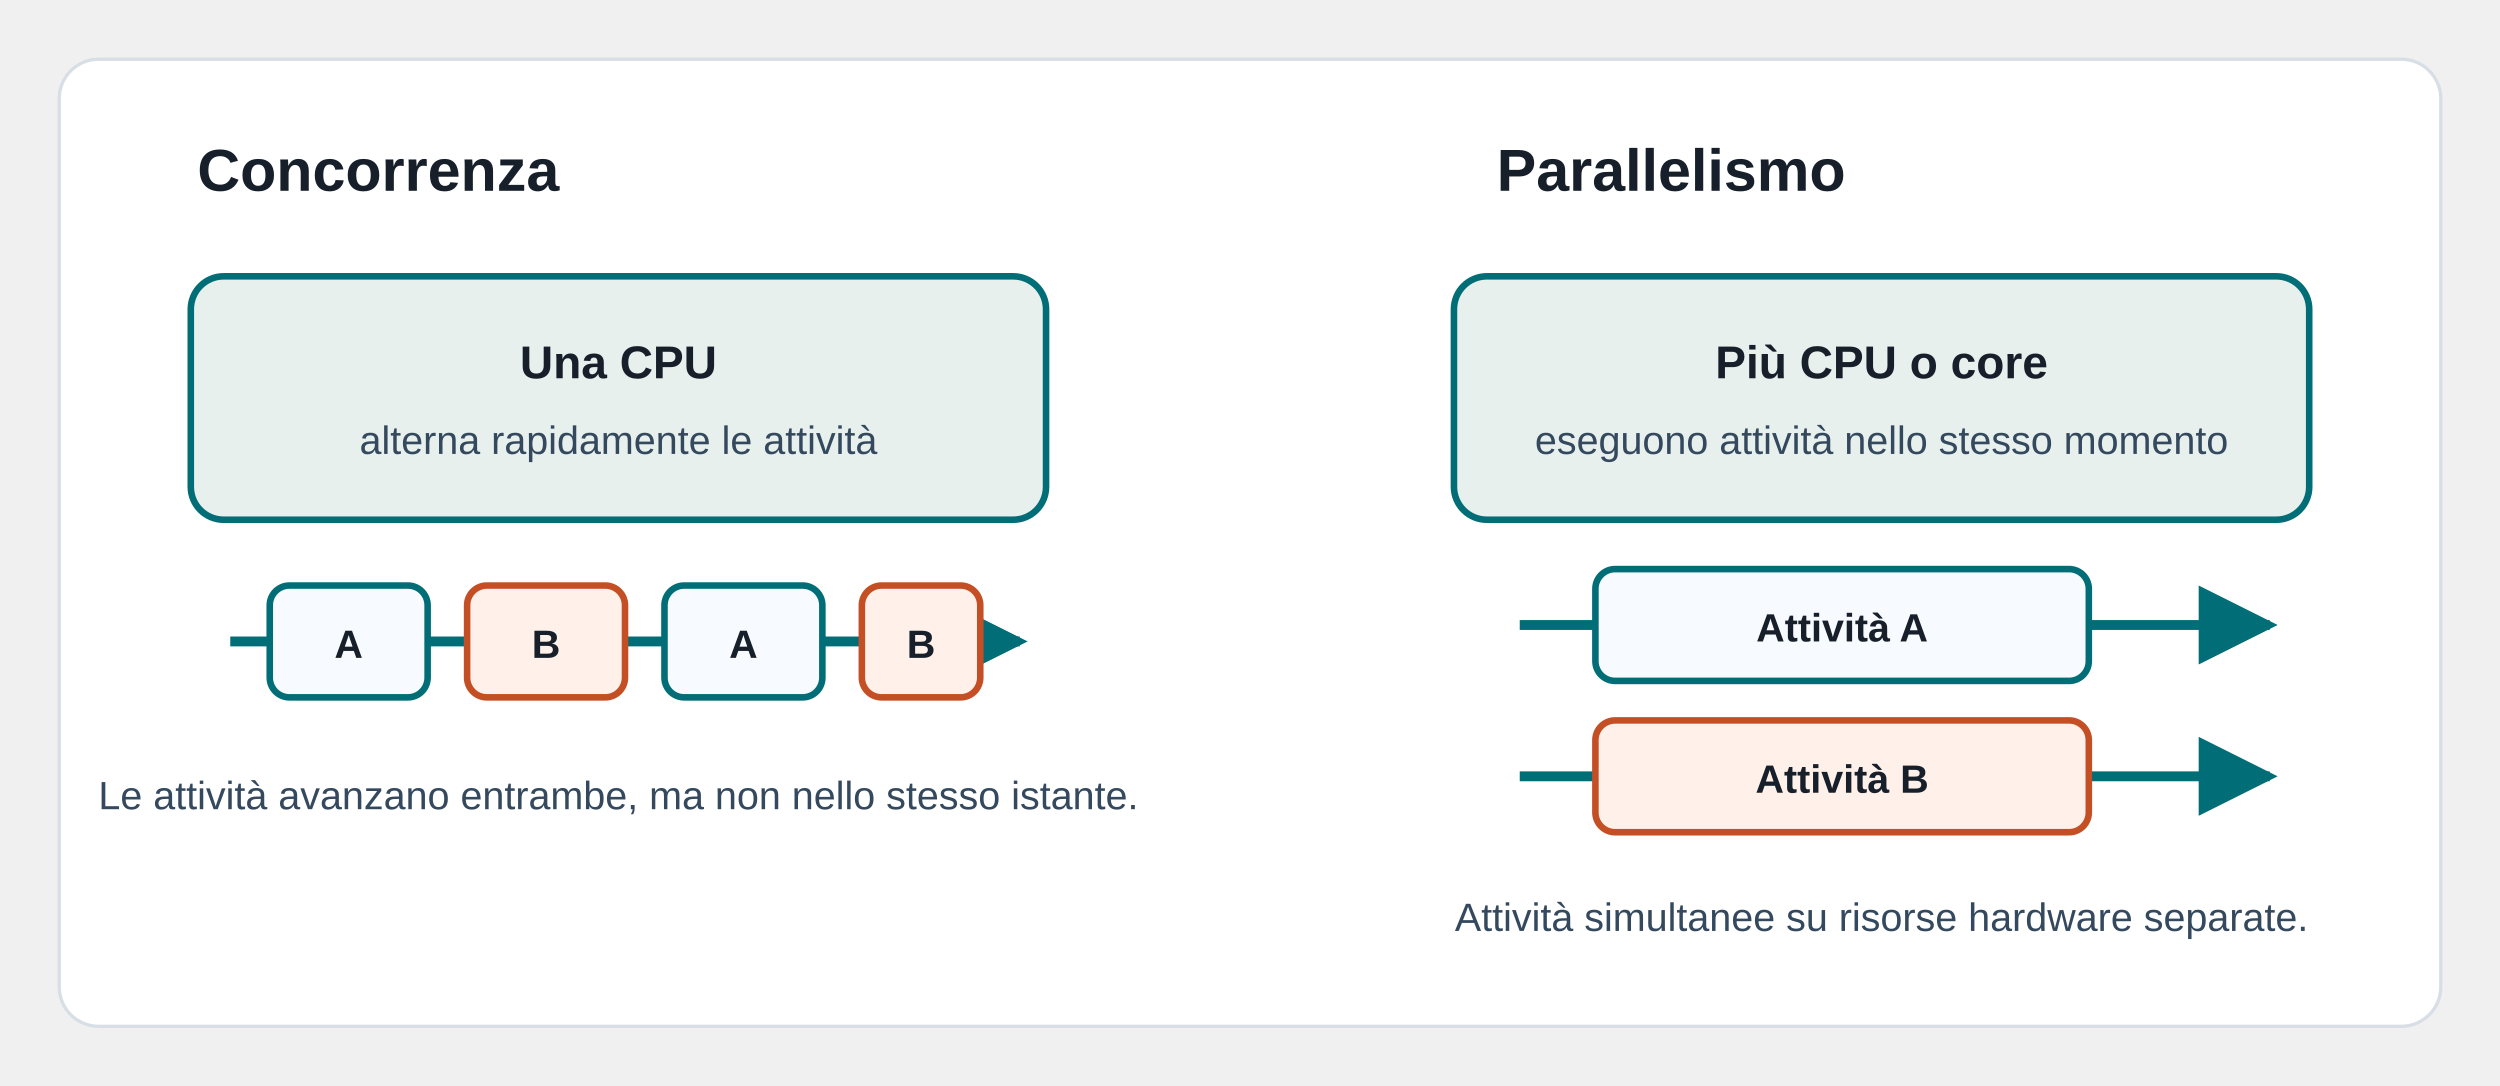
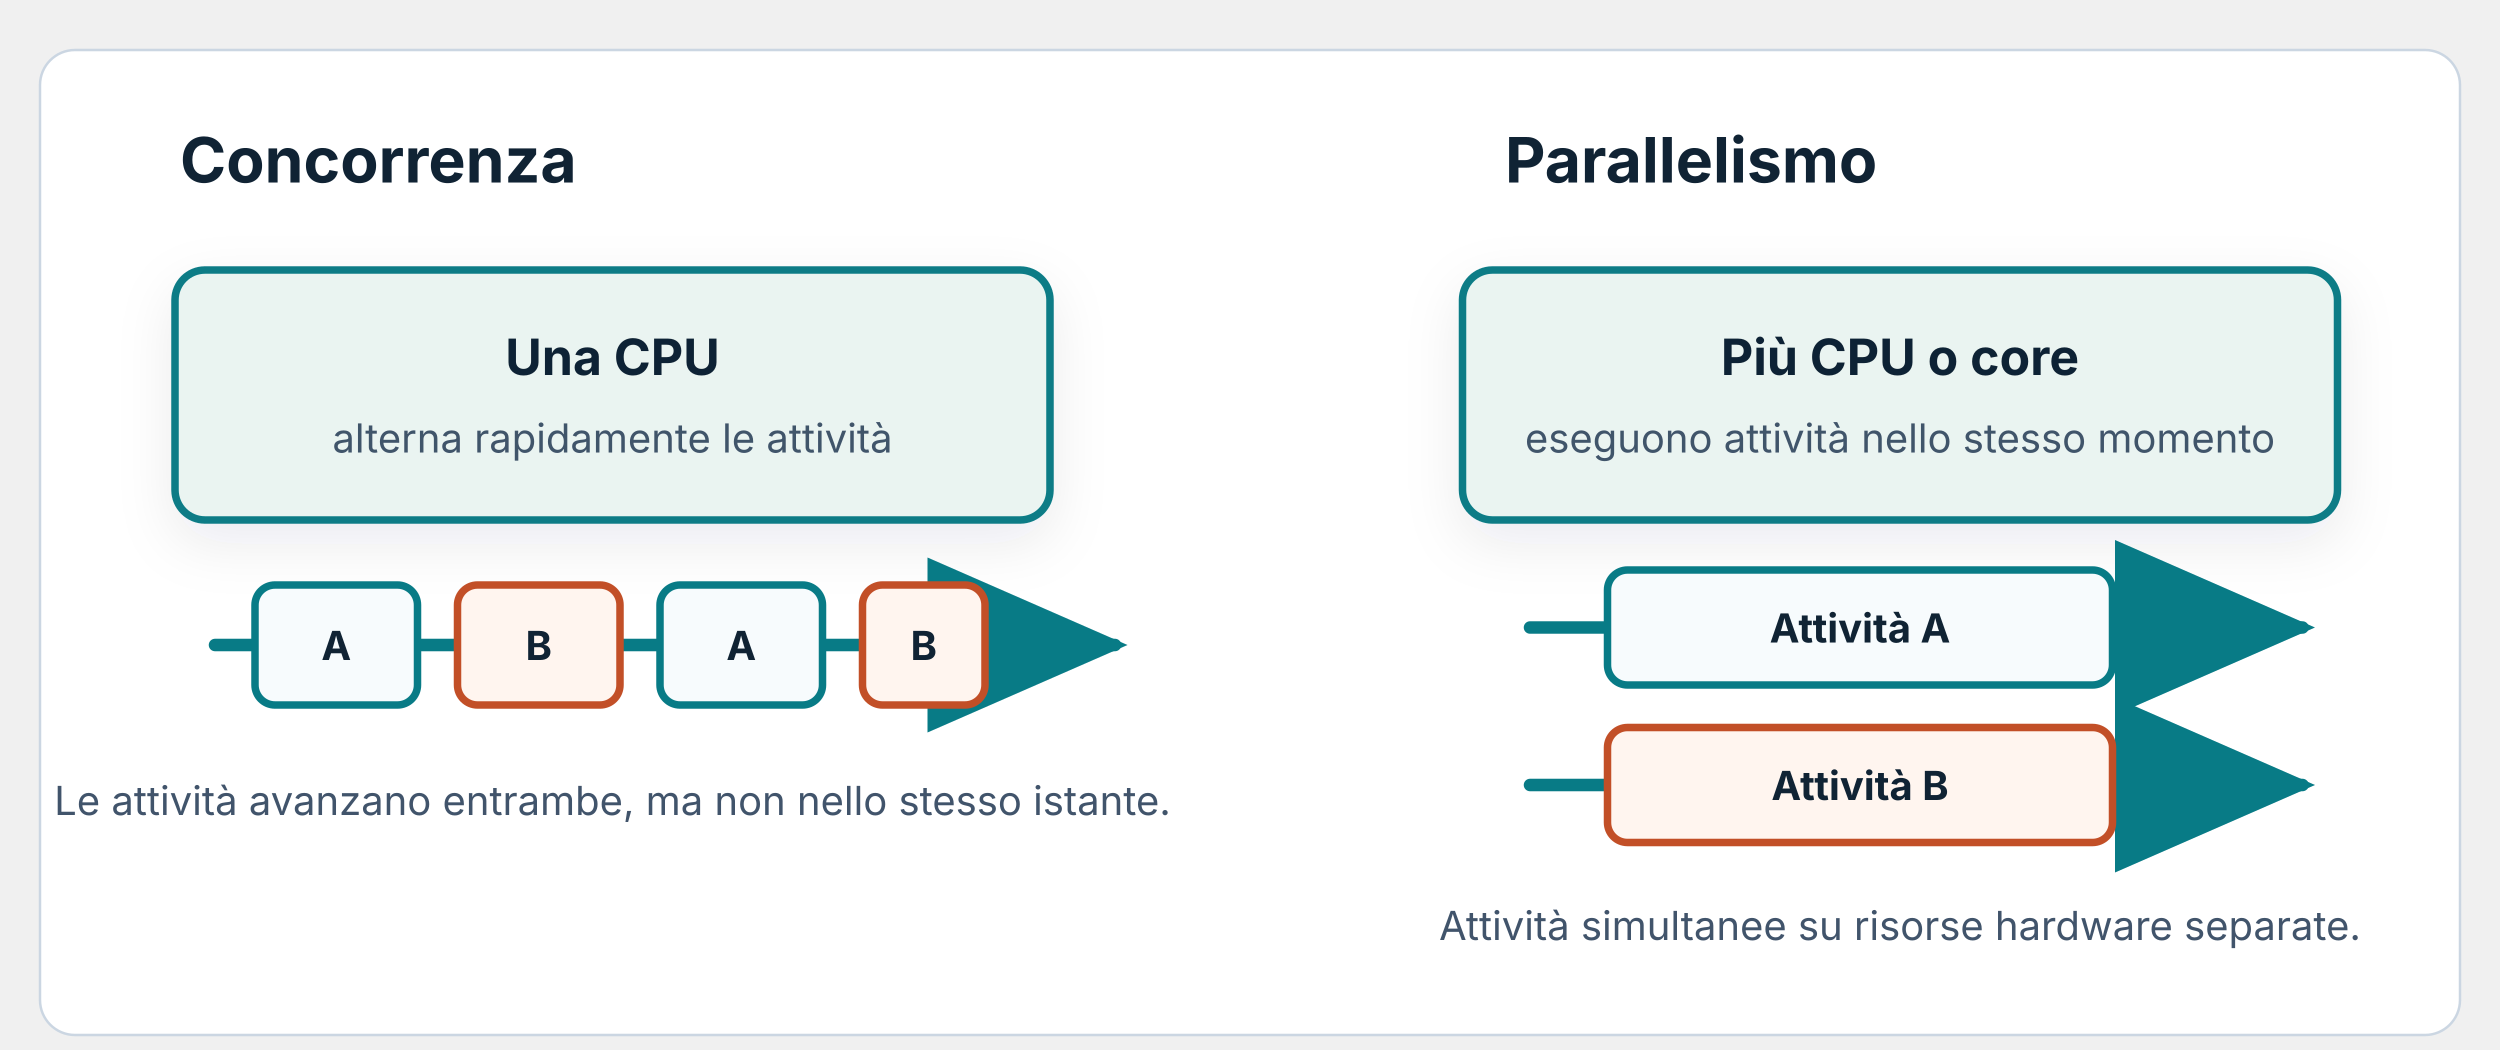
- <svg xmlns="http://www.w3.org/2000/svg" viewBox="0 0 760 330" role="img" aria-labelledby="title desc">
+ <svg xmlns="http://www.w3.org/2000/svg" viewBox="0 0 1000 420" role="img" aria-labelledby="title desc">
  <defs>
-     <marker id="arrow" viewBox="0 0 10 10" refX="9" refY="5" markerWidth="8" markerHeight="8" orient="auto-start-reverse">
-       <path d="M 0 0 L 10 5 L 0 10 z" fill="#006d77" />
+     <filter id="softShadow" x="-10%" y="-30%" width="120%" height="170%">
+       <feDropShadow dx="0" dy="8" stdDeviation="11" flood-color="#102334" flood-opacity="0.08" />
+     </filter>
+     <marker id="arrowTeal" viewBox="0 0 18 18" refX="16" refY="9" markerWidth="18" markerHeight="18" orient="auto">
+       <path d="M 1 2 L 17 9 L 1 16 z" fill="#087b86" />
    </marker>
  </defs>
-   <rect x="18" y="18" width="724" height="294" rx="12" fill="#fff" stroke="#d8dee5" />
-   <text x="60" y="58" font-family="Arial, Helvetica, sans-serif" font-size="18" font-weight="700" fill="#17202a">Concorrenza</text>
-   <text x="455" y="58" font-family="Arial, Helvetica, sans-serif" font-size="18" font-weight="700" fill="#17202a">Parallelismo</text>
-   <rect x="58" y="84" width="260" height="74" rx="10" fill="#e7f0ed" stroke="#006d77" stroke-width="2" />
-   <text x="188" y="115" text-anchor="middle" font-family="Arial, Helvetica, sans-serif" font-size="14" font-weight="700" fill="#17202a">Una CPU</text>
-   <text x="188" y="138" text-anchor="middle" font-family="Arial, Helvetica, sans-serif" font-size="12" fill="#34495e">alterna rapidamente le attività</text>
-   <line x1="70" y1="195" x2="310" y2="195" stroke="#006d77" stroke-width="3" marker-end="url(#arrow)" />
-   <rect x="82" y="178" width="48" height="34" rx="6" fill="#f7fbff" stroke="#006d77" stroke-width="2" />
-   <rect x="142" y="178" width="48" height="34" rx="6" fill="#fff1ea" stroke="#c44f24" stroke-width="2" />
-   <rect x="202" y="178" width="48" height="34" rx="6" fill="#f7fbff" stroke="#006d77" stroke-width="2" />
-   <rect x="262" y="178" width="36" height="34" rx="6" fill="#fff1ea" stroke="#c44f24" stroke-width="2" />
-   <text x="106" y="200" text-anchor="middle" font-family="Arial, Helvetica, sans-serif" font-size="12" font-weight="700" fill="#17202a">A</text>
-   <text x="166" y="200" text-anchor="middle" font-family="Arial, Helvetica, sans-serif" font-size="12" font-weight="700" fill="#17202a">B</text>
-   <text x="226" y="200" text-anchor="middle" font-family="Arial, Helvetica, sans-serif" font-size="12" font-weight="700" fill="#17202a">A</text>
-   <text x="280" y="200" text-anchor="middle" font-family="Arial, Helvetica, sans-serif" font-size="12" font-weight="700" fill="#17202a">B</text>
-   <text x="188" y="246" text-anchor="middle" font-family="Arial, Helvetica, sans-serif" font-size="12" fill="#34495e">Le attività avanzano entrambe, ma non nello stesso istante.</text>
-   <rect x="442" y="84" width="260" height="74" rx="10" fill="#e7f0ed" stroke="#006d77" stroke-width="2" />
-   <text x="572" y="115" text-anchor="middle" font-family="Arial, Helvetica, sans-serif" font-size="14" font-weight="700" fill="#17202a">Più CPU o core</text>
-   <text x="572" y="138" text-anchor="middle" font-family="Arial, Helvetica, sans-serif" font-size="12" fill="#34495e">eseguono attività nello stesso momento</text>
-   <line x1="462" y1="190" x2="690" y2="190" stroke="#006d77" stroke-width="3" marker-end="url(#arrow)" />
-   <line x1="462" y1="236" x2="690" y2="236" stroke="#006d77" stroke-width="3" marker-end="url(#arrow)" />
-   <rect x="485" y="173" width="150" height="34" rx="6" fill="#f7fbff" stroke="#006d77" stroke-width="2" />
-   <rect x="485" y="219" width="150" height="34" rx="6" fill="#fff1ea" stroke="#c44f24" stroke-width="2" />
-   <text x="560" y="195" text-anchor="middle" font-family="Arial, Helvetica, sans-serif" font-size="12" font-weight="700" fill="#17202a">Attività A</text>
-   <text x="560" y="241" text-anchor="middle" font-family="Arial, Helvetica, sans-serif" font-size="12" font-weight="700" fill="#17202a">Attività B</text>
-   <text x="572" y="283" text-anchor="middle" font-family="Arial, Helvetica, sans-serif" font-size="12" fill="#34495e">Attività simultanee su risorse hardware separate.</text>
+   <rect x="16" y="20" width="968" height="394" rx="14" fill="#ffffff" stroke="#cbd6e2" />
+   <g font-family="Inter, Segoe UI, Arial, sans-serif" fill="#102334">
+     <text x="72" y="73" font-size="25" font-weight="700">Concorrenza</text>
+     <text x="602" y="73" font-size="25" font-weight="700">Parallelismo</text>
+     <g filter="url(#softShadow)">
+       <rect x="70" y="108" width="350" height="100" rx="12" fill="#eaf4f1" stroke="#087b86" stroke-width="3" />
+       <text x="245" y="150" text-anchor="middle" font-size="20" font-weight="700">Una CPU</text>
+       <text x="245" y="181" text-anchor="middle" font-size="16" fill="#41546b">alterna rapidamente le attività</text>
+       <rect x="585" y="108" width="350" height="100" rx="12" fill="#eaf4f1" stroke="#087b86" stroke-width="3" />
+       <text x="760" y="150" text-anchor="middle" font-size="20" font-weight="700">Più CPU o core</text>
+       <text x="760" y="181" text-anchor="middle" font-size="16" fill="#41546b">eseguono attività nello stesso momento</text>
+     </g>
+     <g transform="translate(0 4)">
+       <line x1="86" y1="254" x2="446" y2="254" stroke="#087b86" stroke-width="5" stroke-linecap="round" marker-end="url(#arrowTeal)" />
+       <g font-size="16" font-weight="700" text-anchor="middle">
+         <rect x="102" y="230" width="65" height="48" rx="8" fill="#f7fbfd" stroke="#087b86" stroke-width="3" />
+         <text x="134.5" y="260">A</text>
+         <rect x="183" y="230" width="65" height="48" rx="8" fill="#fff5ef" stroke="#c24f27" stroke-width="3" />
+         <text x="215.5" y="260">B</text>
+         <rect x="264" y="230" width="65" height="48" rx="8" fill="#f7fbfd" stroke="#087b86" stroke-width="3" />
+         <text x="296.5" y="260">A</text>
+         <rect x="345" y="230" width="49" height="48" rx="8" fill="#fff5ef" stroke="#c24f27" stroke-width="3" />
+         <text x="369.5" y="260">B</text>
+       </g>
+     </g>
+     <g transform="translate(0 4)">
+       <line x1="612" y1="247" x2="921" y2="247" stroke="#087b86" stroke-width="5" stroke-linecap="round" marker-end="url(#arrowTeal)" />
+       <line x1="612" y1="310" x2="921" y2="310" stroke="#087b86" stroke-width="5" stroke-linecap="round" marker-end="url(#arrowTeal)" />
+       <rect x="643" y="224" width="202" height="46" rx="8" fill="#f7fbfd" stroke="#087b86" stroke-width="3" />
+       <text x="744" y="253" text-anchor="middle" font-size="16" font-weight="700">Attività A</text>
+       <rect x="643" y="287" width="202" height="46" rx="8" fill="#fff5ef" stroke="#c24f27" stroke-width="3" />
+       <text x="744" y="316" text-anchor="middle" font-size="16" font-weight="700">Attività B</text>
+     </g>
+     <text x="245" y="326" text-anchor="middle" font-size="16" fill="#41546b">Le attività avanzano entrambe, ma non nello stesso istante.</text>
+     <text x="760" y="376" text-anchor="middle" font-size="16" fill="#41546b">Attività simultanee su risorse hardware separate.</text>
+   </g>
</svg>
